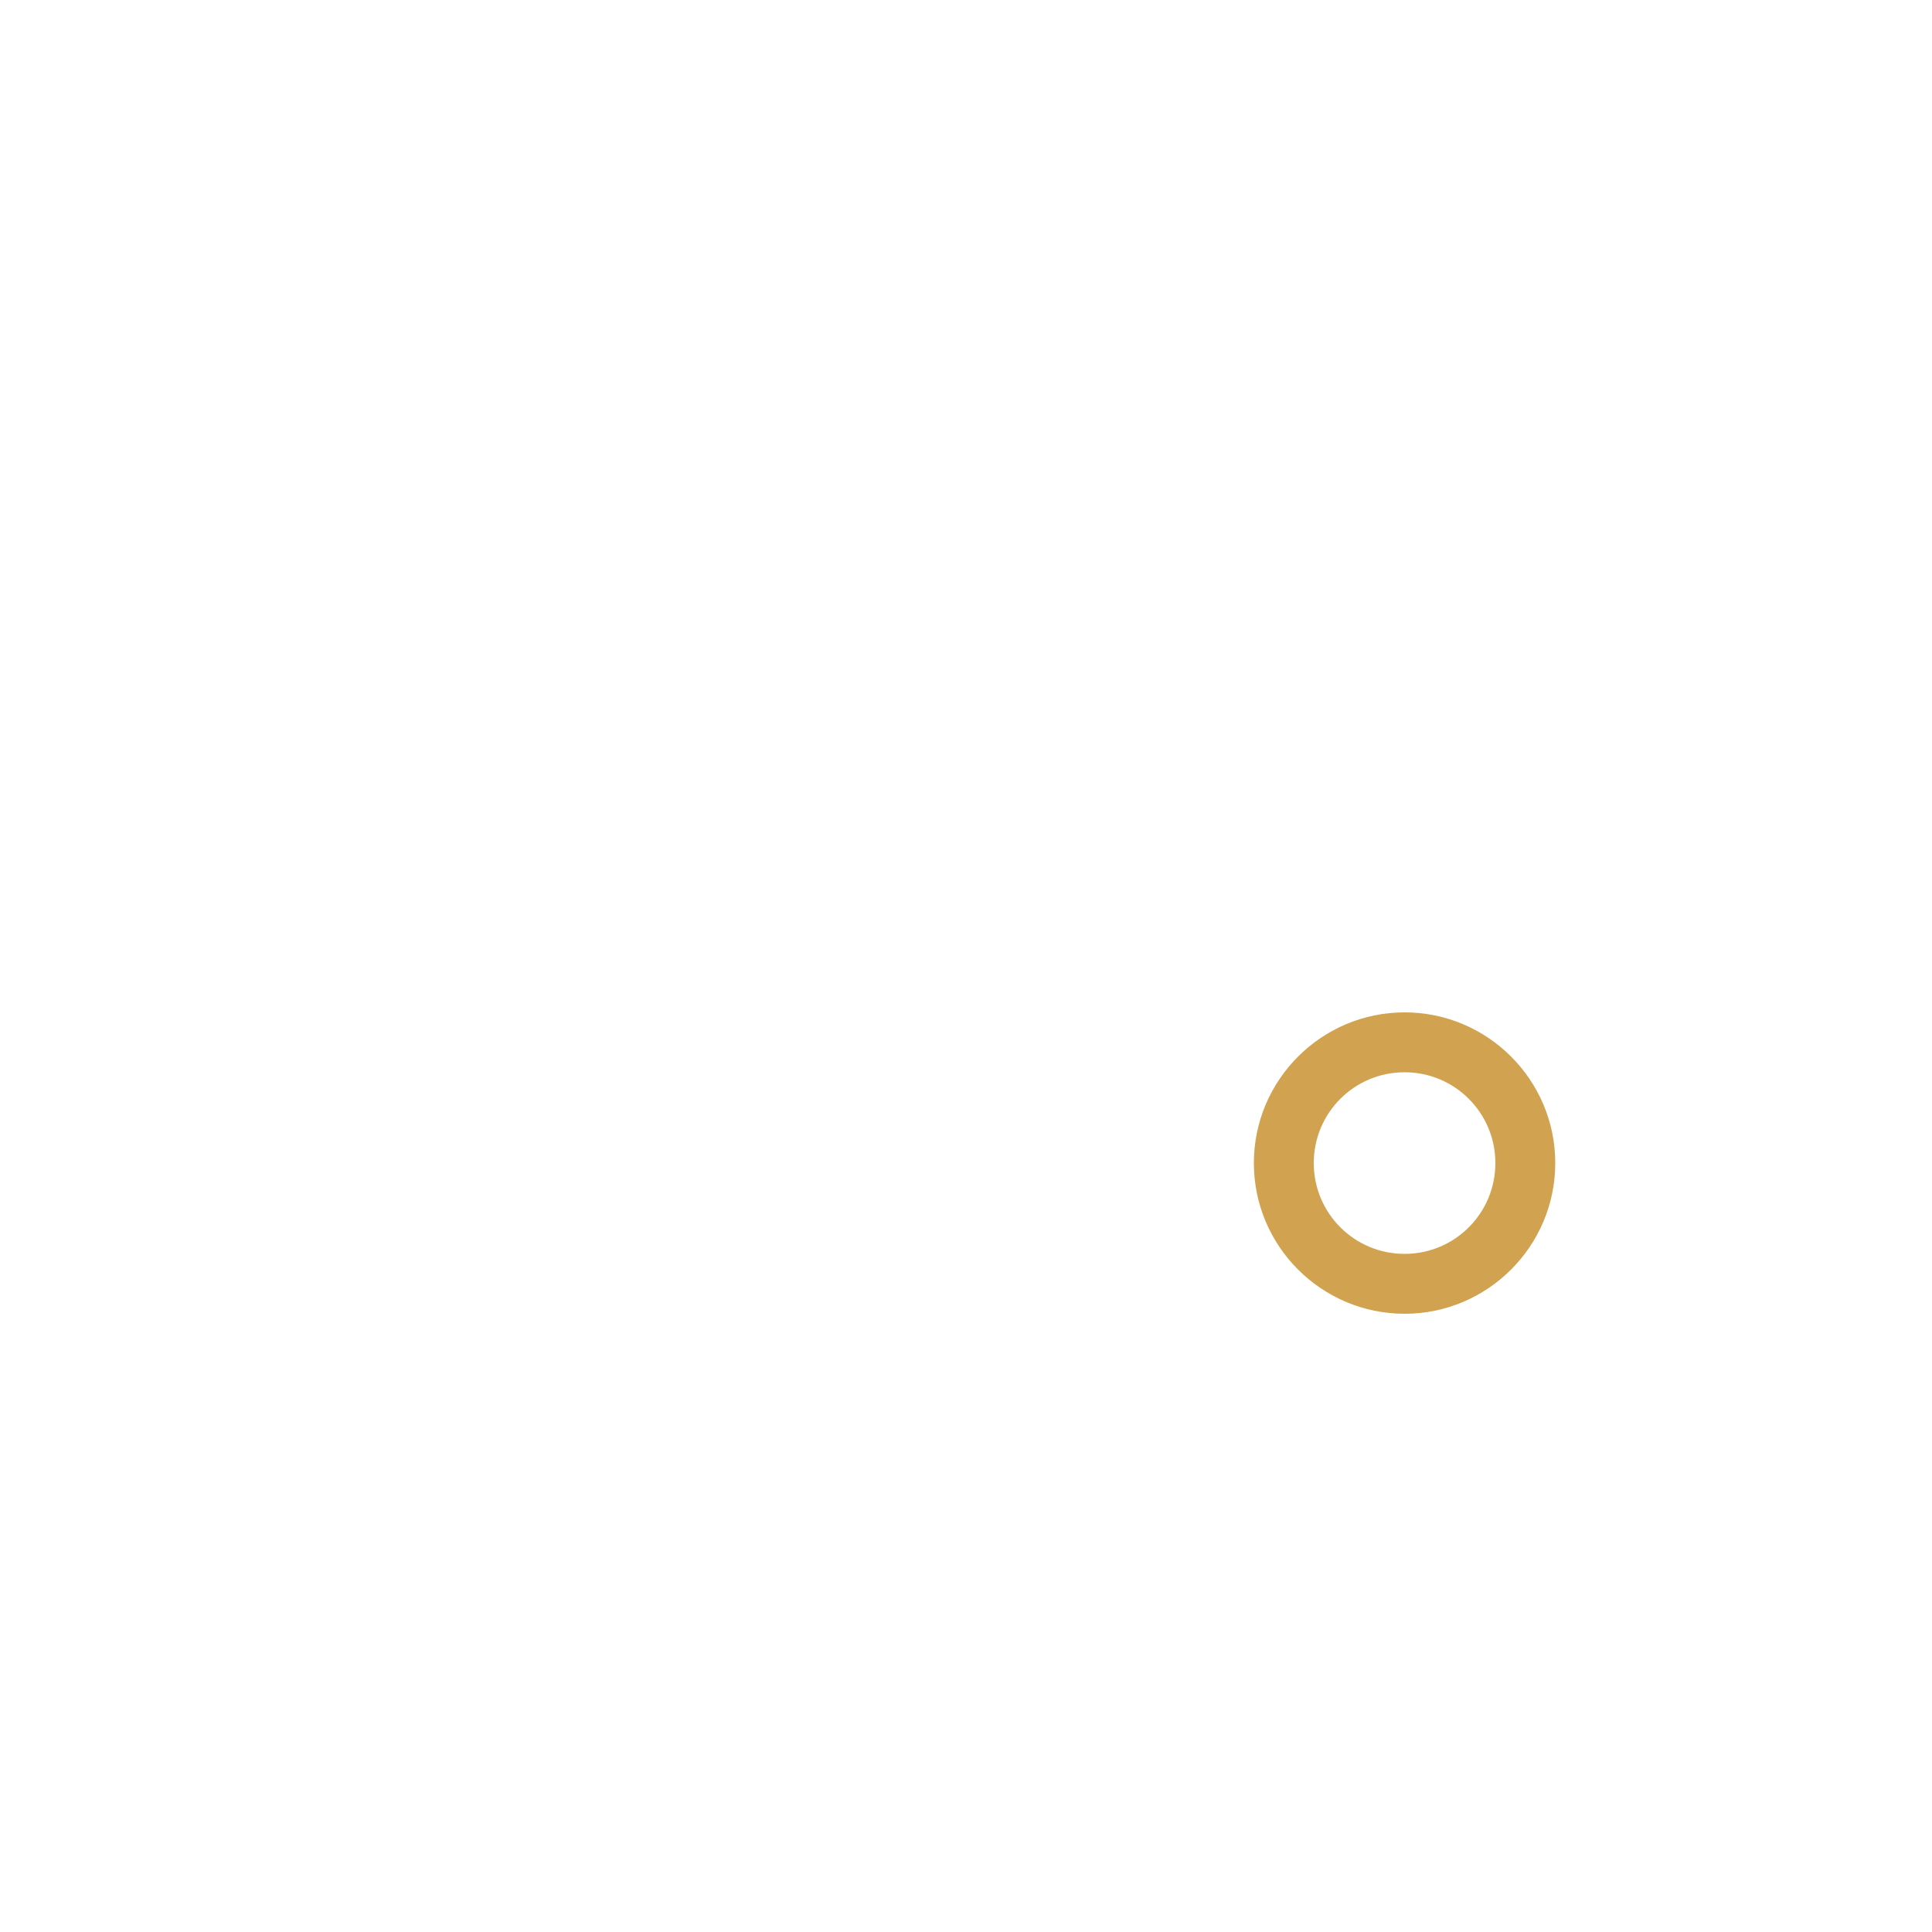
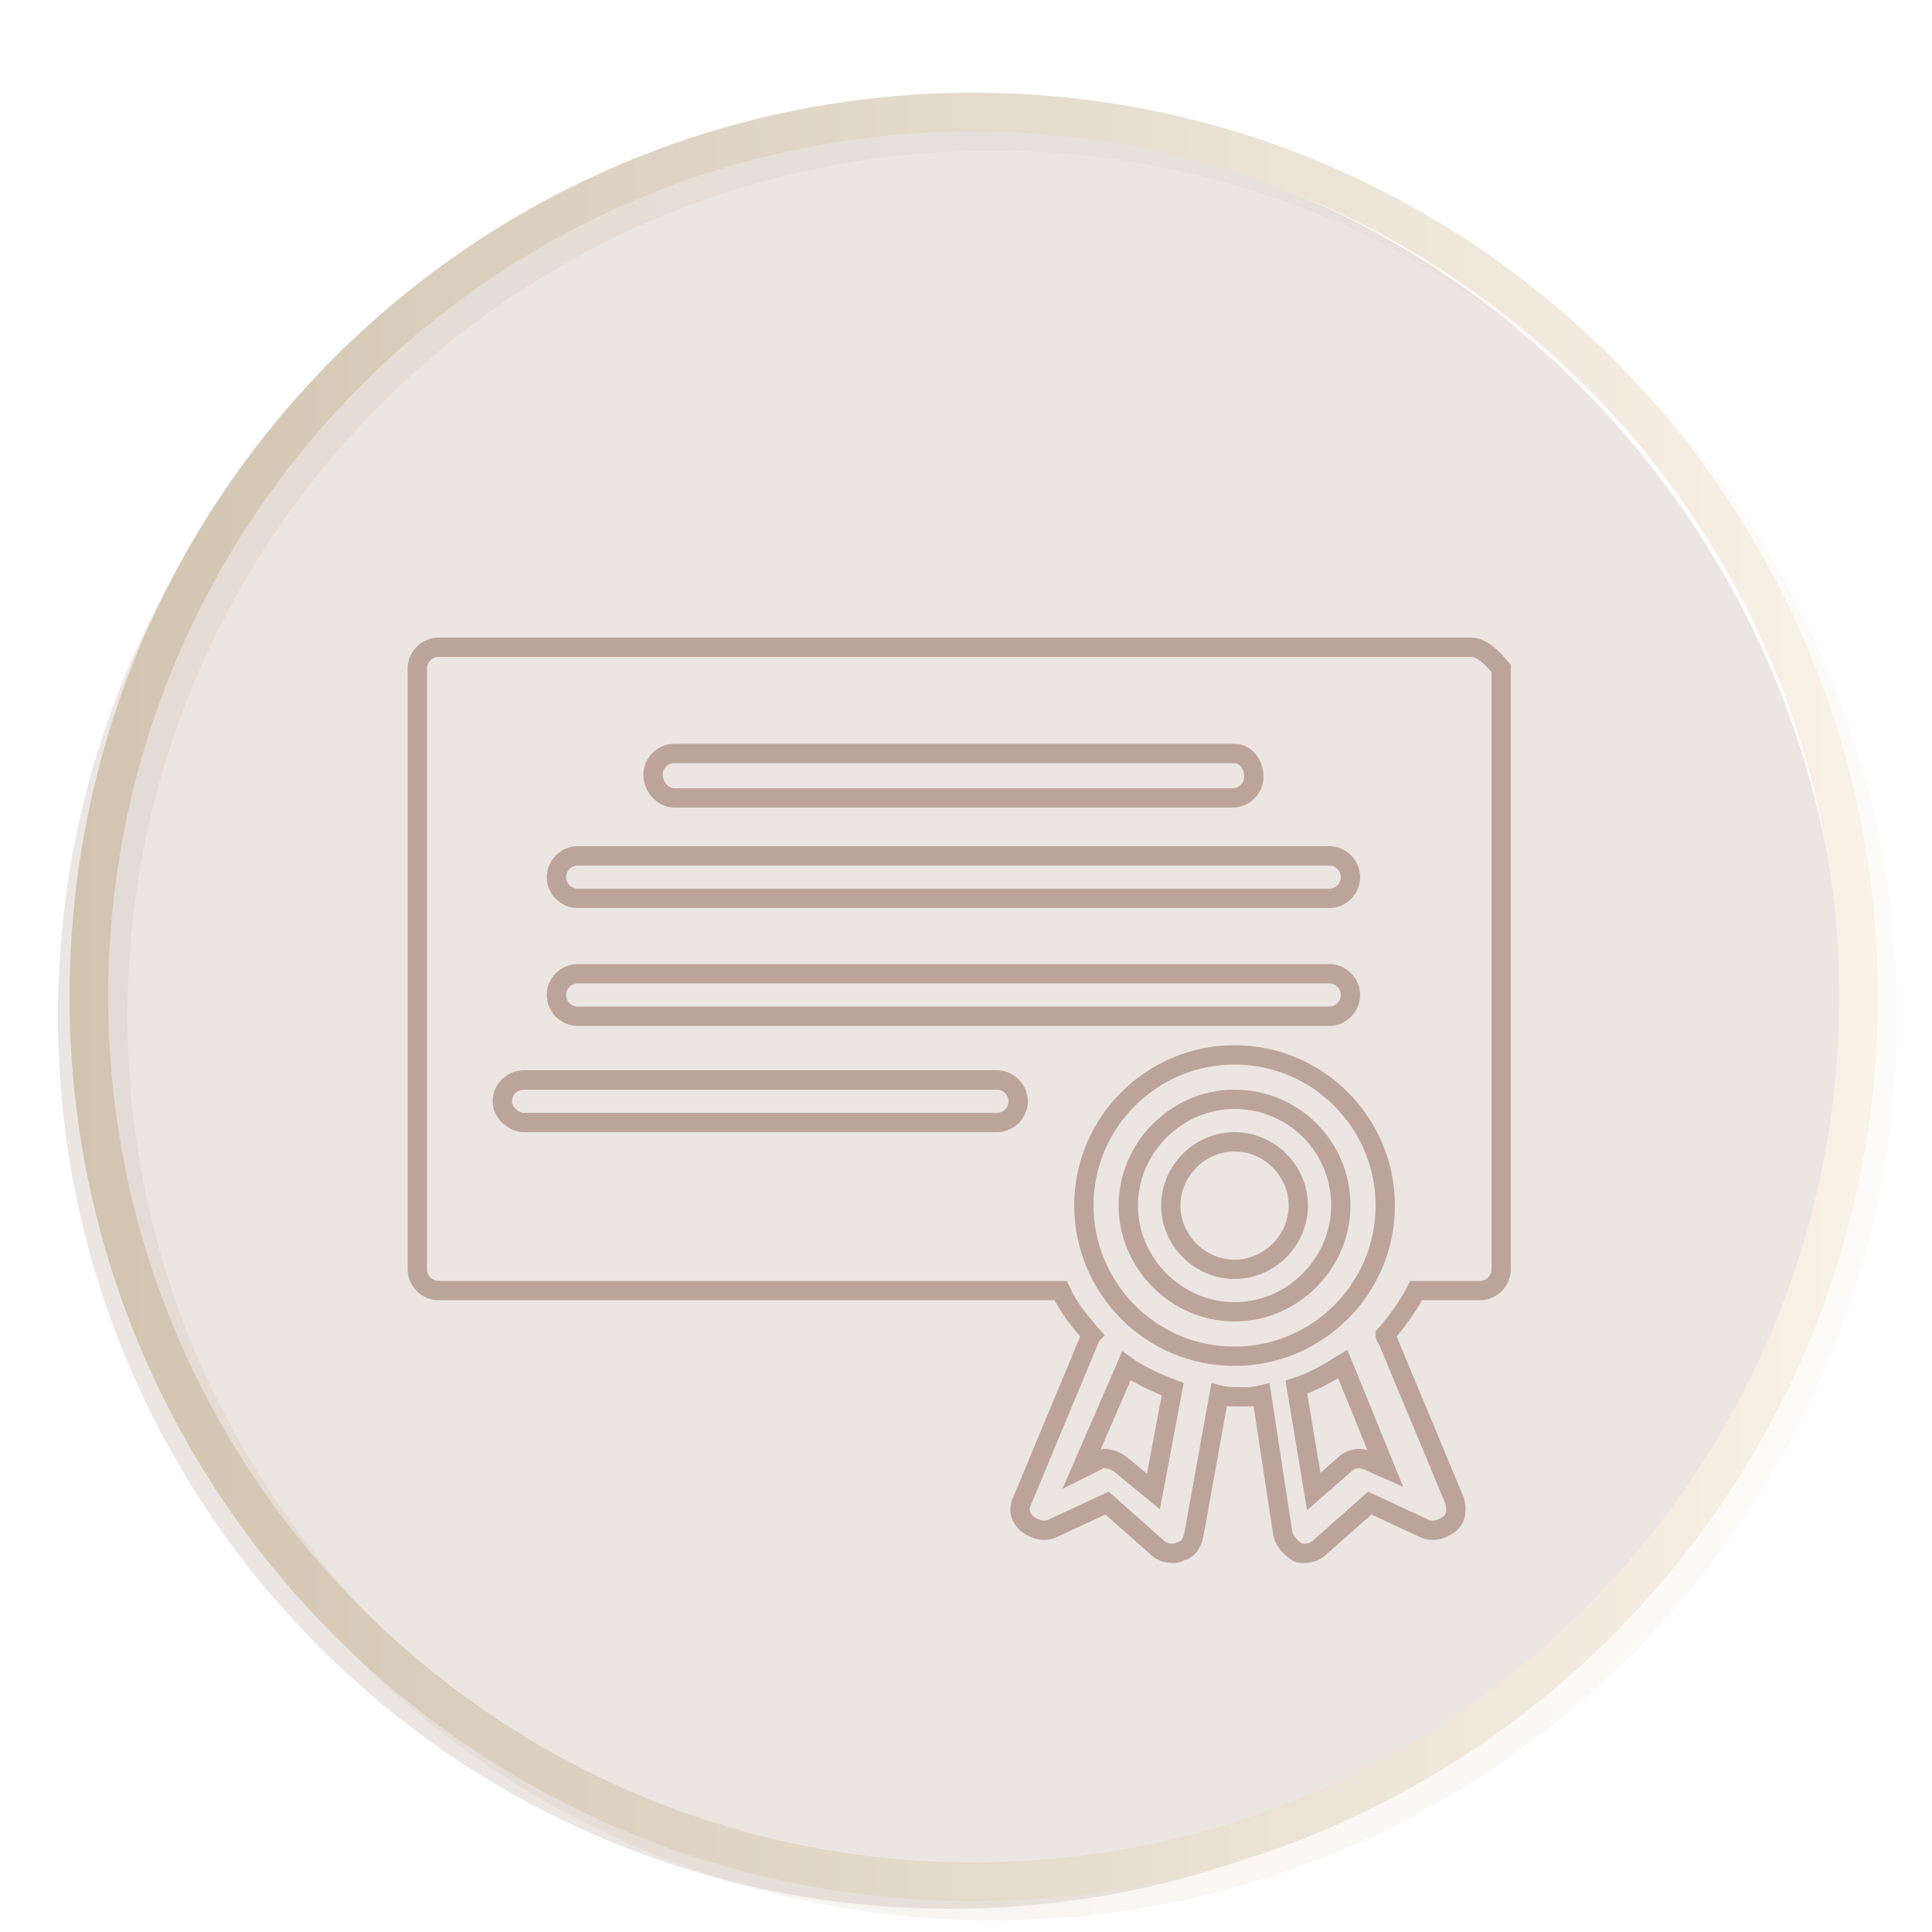
- <svg xmlns="http://www.w3.org/2000/svg" version="1.1" id="Layer_1" x="0px" y="0px" viewBox="0 0 100 100" style="" xml:space="preserve">
+ <svg xmlns="http://www.w3.org/2000/svg" version="1.1" id="Layer_1" x="0px" y="0px" viewBox="0 0 100 100" style="enable-background:new 0 0 100 100;" xml:space="preserve">
  <style type="text/css">
- 	.st0{fill:none;stroke:#D1A250;stroke-miterlimit:10;}
- 	.st1{fill:#D1A250;}
+ 	
+ 		.st0{opacity:0.26;fill:none;stroke:url(#SVGID_1_);stroke-width:2;stroke-linecap:round;stroke-linejoin:round;stroke-miterlimit:10;enable-background:new    ;}
+ 	.st1{opacity:0.28;}
+ 	.st2{fill:#BCA49A;}
+ 	.st3{fill:none;stroke:url(#SVGID_2_);stroke-width:2;stroke-linecap:round;stroke-linejoin:round;stroke-miterlimit:10;}
+ 	.st4{fill:none;stroke:#BCA49A;stroke-miterlimit:10;}
</style>
+   <linearGradient id="SVGID_1_" gradientUnits="userSpaceOnUse" x1="4.6" y1="-620.6" x2="98.2" y2="-620.6" gradientTransform="matrix(1 0 0 -1 0 -568)">
+     <stop offset="0" style="stop-color:#D1C4B0" />
+     <stop offset="1" style="stop-color:#F9F2E7" />
+   </linearGradient>
+   <path class="st0" d="M51.4,6.8c25.2,0,45.8,20.6,45.8,45.8S76.6,98.4,51.4,98.4S5.6,77.9,5.6,52.6S26.1,6.8,51.4,6.8z" />
+   <g class="st1">
+     <path class="st2" d="M49.1,6.4C23.6,6.4,3,27.1,3,52.6s20.7,46.2,46.2,46.2s46.2-20.7,46.2-46.2C95.2,27.1,74.6,6.4,49.1,6.4z" />
+   </g>
+   <linearGradient id="SVGID_2_" gradientUnits="userSpaceOnUse" x1="3.6" y1="-619.6" x2="97.2" y2="-619.6" gradientTransform="matrix(1 0 0 -1 0 -568)">
+     <stop offset="0" style="stop-color:#D1C4B0" />
+     <stop offset="1" style="stop-color:#F9F2E7" />
+   </linearGradient>
+   <path class="st3" d="M50.4,5.8c25.2,0,45.8,20.6,45.8,45.8S75.6,97.4,50.4,97.4S4.6,76.9,4.6,51.6S25.1,5.8,50.4,5.8z" />
  <g>
-     <path class="st0 xeiTErBG_0" d="M31.9,30.4h40.8c0.9,0,1.6-0.7,1.6-1.6s-0.7-1.6-1.6-1.6H31.9c-0.9,0-1.6,0.7-1.6,1.6S31,30.4,31.9,30.4z" />
-     <path class="st0 xeiTErBG_1" d="M24.8,37.8h54.9c0.9,0,1.6-0.7,1.6-1.6s-0.7-1.6-1.6-1.6H24.8c-0.9,0-1.6,0.7-1.6,1.6S24,37.8,24.8,37.8z" />
-     <path class="st0 xeiTErBG_2" d="M24.8,46.4h54.9c0.9,0,1.6-0.7,1.6-1.6s-0.7-1.6-1.6-1.6H24.8c-0.9,0-1.6,0.7-1.6,1.6S24,46.4,24.8,46.4z" />
-     <path class="st0 xeiTErBG_3" d="M20.9,54.2h34.5c0.9,0,1.6-0.7,1.6-1.6S56.3,51,55.4,51H20.9c-0.9,0-1.6,0.7-1.6,1.6S20.1,54.2,20.9,54.2z" />
-     <path class="st0 xeiTErBG_4" d="M89.9,19.4H14.7c-0.9,0-1.6,0.7-1.6,1.6v43.9c0,0.9,0.7,1.6,1.6,1.6h45.4c0.6,1.2,1.4,2.3,2.3,3.3   c-0.1,0.1-0.2,0.2-0.2,0.3l-5,11.9c-0.3,0.6-0.1,1.3,0.4,1.7c0.5,0.4,1.2,0.6,1.8,0.3l4-1.9l3.6,3.3c0.3,0.3,0.7,0.4,1.1,0.4   c0.2,0,0.3,0,0.5-0.1c0.5-0.2,0.9-0.6,1-1.2l1.8-10.2c0.5,0.1,1,0.1,1.5,0.1s1,0,1.5-0.1L76,84.5c0.1,0.6,0.5,1,1,1.2   c0.2,0.1,0.3,0.1,0.5,0.1c0.4,0,0.8-0.1,1.1-0.4l3.6-3.3l4,1.9c0.6,0.3,1.3,0.2,1.8-0.3c0.5-0.5,0.6-1.1,0.4-1.7l-5-11.9   c-0.1-0.1-0.1-0.2-0.2-0.3c0.9-1,1.7-2.1,2.3-3.3h4.6c0.9,0,1.6-0.7,1.6-1.6V21C91.5,20.1,90.8,19.4,89.9,19.4z M66.8,81.1l-2.3-2   c-0.5-0.4-1.2-0.5-1.7-0.3l-1.2,0.6l3.2-7.5c1,0.7,2.2,1.3,3.4,1.7L66.8,81.1z M61.7,60.2c0-6.1,4.9-11,11-11s11,4.9,11,11   s-4.9,11-11,11S61.7,66.2,61.7,60.2z M83.8,79.4l-1.2-0.6c-0.6-0.3-1.3-0.2-1.7,0.3l-2.3,2l-1.3-7.6c1.2-0.4,2.3-1,3.4-1.7   L83.8,79.4z" />
-     <path class="st1 xeiTErBG_5" d="M72.7,52.4c-4.3,0-7.8,3.5-7.8,7.8c0,4.3,3.5,7.8,7.8,7.8s7.8-3.5,7.8-7.8C80.5,55.9,77,52.4,72.7,52.4z    M72.7,64.9c-2.6,0-4.7-2.1-4.7-4.7c0-2.6,2.1-4.7,4.7-4.7c2.6,0,4.7,2.1,4.7,4.7C77.4,62.8,75.3,64.9,72.7,64.9z" />
+     <path class="st4" d="M34.9,41.3h28.9c0.6,0,1.1-0.5,1.1-1.1s-0.4-1.2-1-1.2h-29c-0.6,0-1.1,0.5-1.1,1.1S34.3,41.3,34.9,41.3z" />
+     <path class="st4" d="M29.9,46.5h38.9c0.6,0,1.1-0.5,1.1-1.1s-0.5-1.1-1.1-1.1H29.9c-0.6,0-1.1,0.5-1.1,1.1S29.3,46.5,29.9,46.5z" />
+     <path class="st4" d="M29.9,52.6h38.9c0.6,0,1.1-0.5,1.1-1.1s-0.5-1.1-1.1-1.1H29.9c-0.6,0-1.1,0.5-1.1,1.1S29.3,52.6,29.9,52.6z" />
+     <path class="st4" d="M27.1,58.1h24.5c0.6,0,1.1-0.5,1.1-1.1s-0.5-1.1-1.1-1.1H27.1c-0.6,0-1.1,0.5-1.1,1.1S26.6,58.1,27.1,58.1z" />
+     <path class="st4" d="M76.1,33.5H22.7c-0.6,0-1.1,0.5-1.1,1.1v31.1c0,0.6,0.5,1.1,1.1,1.1h32.2c0.4,0.9,1,1.6,1.6,2.3   c-0.1,0.1-0.1,0.1-0.1,0.2l-3.5,8.4c-0.2,0.4-0.1,0.9,0.3,1.2c0.4,0.3,0.9,0.4,1.3,0.2l2.8-1.3l2.6,2.3c0.2,0.2,0.5,0.3,0.8,0.3   c0.1,0,0.2,0,0.4-0.1c0.4-0.1,0.6-0.4,0.7-0.9l1.3-7.2c0.4,0.1,0.7,0.1,1.1,0.1c0.4,0,0.7,0,1.1-0.1l1.1,7.2   c0.1,0.4,0.4,0.7,0.7,0.9c0.1,0.1,0.2,0.1,0.4,0.1c0.3,0,0.6-0.1,0.8-0.3l2.6-2.3l2.8,1.3c0.4,0.2,0.9,0.1,1.3-0.2s0.4-0.8,0.3-1.2   l-3.5-8.4c-0.1-0.1-0.1-0.1-0.1-0.2c0.6-0.7,1.2-1.5,1.6-2.3h3.3c0.6,0,1.1-0.5,1.1-1.1V34.6C77.2,34,76.7,33.5,76.1,33.5z    M59.7,77.2L58,75.8c-0.4-0.3-0.9-0.4-1.2-0.2L56,76l2.3-5.3c0.7,0.5,1.6,0.9,2.4,1.2L59.7,77.2z M56.1,62.4c0-4.3,3.5-7.8,7.8-7.8   s7.8,3.5,7.8,7.8s-3.5,7.8-7.8,7.8C59.5,70.2,56.1,66.6,56.1,62.4z M71.7,76l-0.9-0.4c-0.4-0.2-0.9-0.1-1.2,0.2L68,77.2l-0.9-5.4   c0.9-0.3,1.6-0.7,2.4-1.2L71.7,76z" />
+     <path class="st4" d="M63.9,56.9c-3,0-5.5,2.5-5.5,5.5s2.5,5.5,5.5,5.5s5.5-2.5,5.5-5.5C69.4,59.3,66.9,56.9,63.9,56.9z M63.9,65.7   c-1.8,0-3.3-1.5-3.3-3.3s1.5-3.3,3.3-3.3c1.8,0,3.3,1.5,3.3,3.3S65.7,65.7,63.9,65.7z" />
  </g>
-   <style data-made-with="vivus-instant">.xeiTErBG_0{stroke-dasharray:92 94;stroke-dashoffset:93;animation:xeiTErBG_draw 2000ms linear 0ms forwards;}.xeiTErBG_1{stroke-dasharray:120 122;stroke-dashoffset:121;animation:xeiTErBG_draw 2000ms linear 200ms forwards;}.xeiTErBG_2{stroke-dasharray:120 122;stroke-dashoffset:121;animation:xeiTErBG_draw 2000ms linear 400ms forwards;}.xeiTErBG_3{stroke-dasharray:80 82;stroke-dashoffset:81;animation:xeiTErBG_draw 2000ms linear 600ms forwards;}.xeiTErBG_4{stroke-dasharray:436 438;stroke-dashoffset:437;animation:xeiTErBG_draw 2000ms linear 800ms forwards;}.xeiTErBG_5{stroke-dasharray:79 81;stroke-dashoffset:80;animation:xeiTErBG_draw 2000ms linear 1000ms forwards;}@keyframes xeiTErBG_draw{100%{stroke-dashoffset:0;}}@keyframes xeiTErBG_fade{0%{stroke-opacity:1;}94.444%{stroke-opacity:1;}100%{stroke-opacity:0;}}</style>
</svg>
